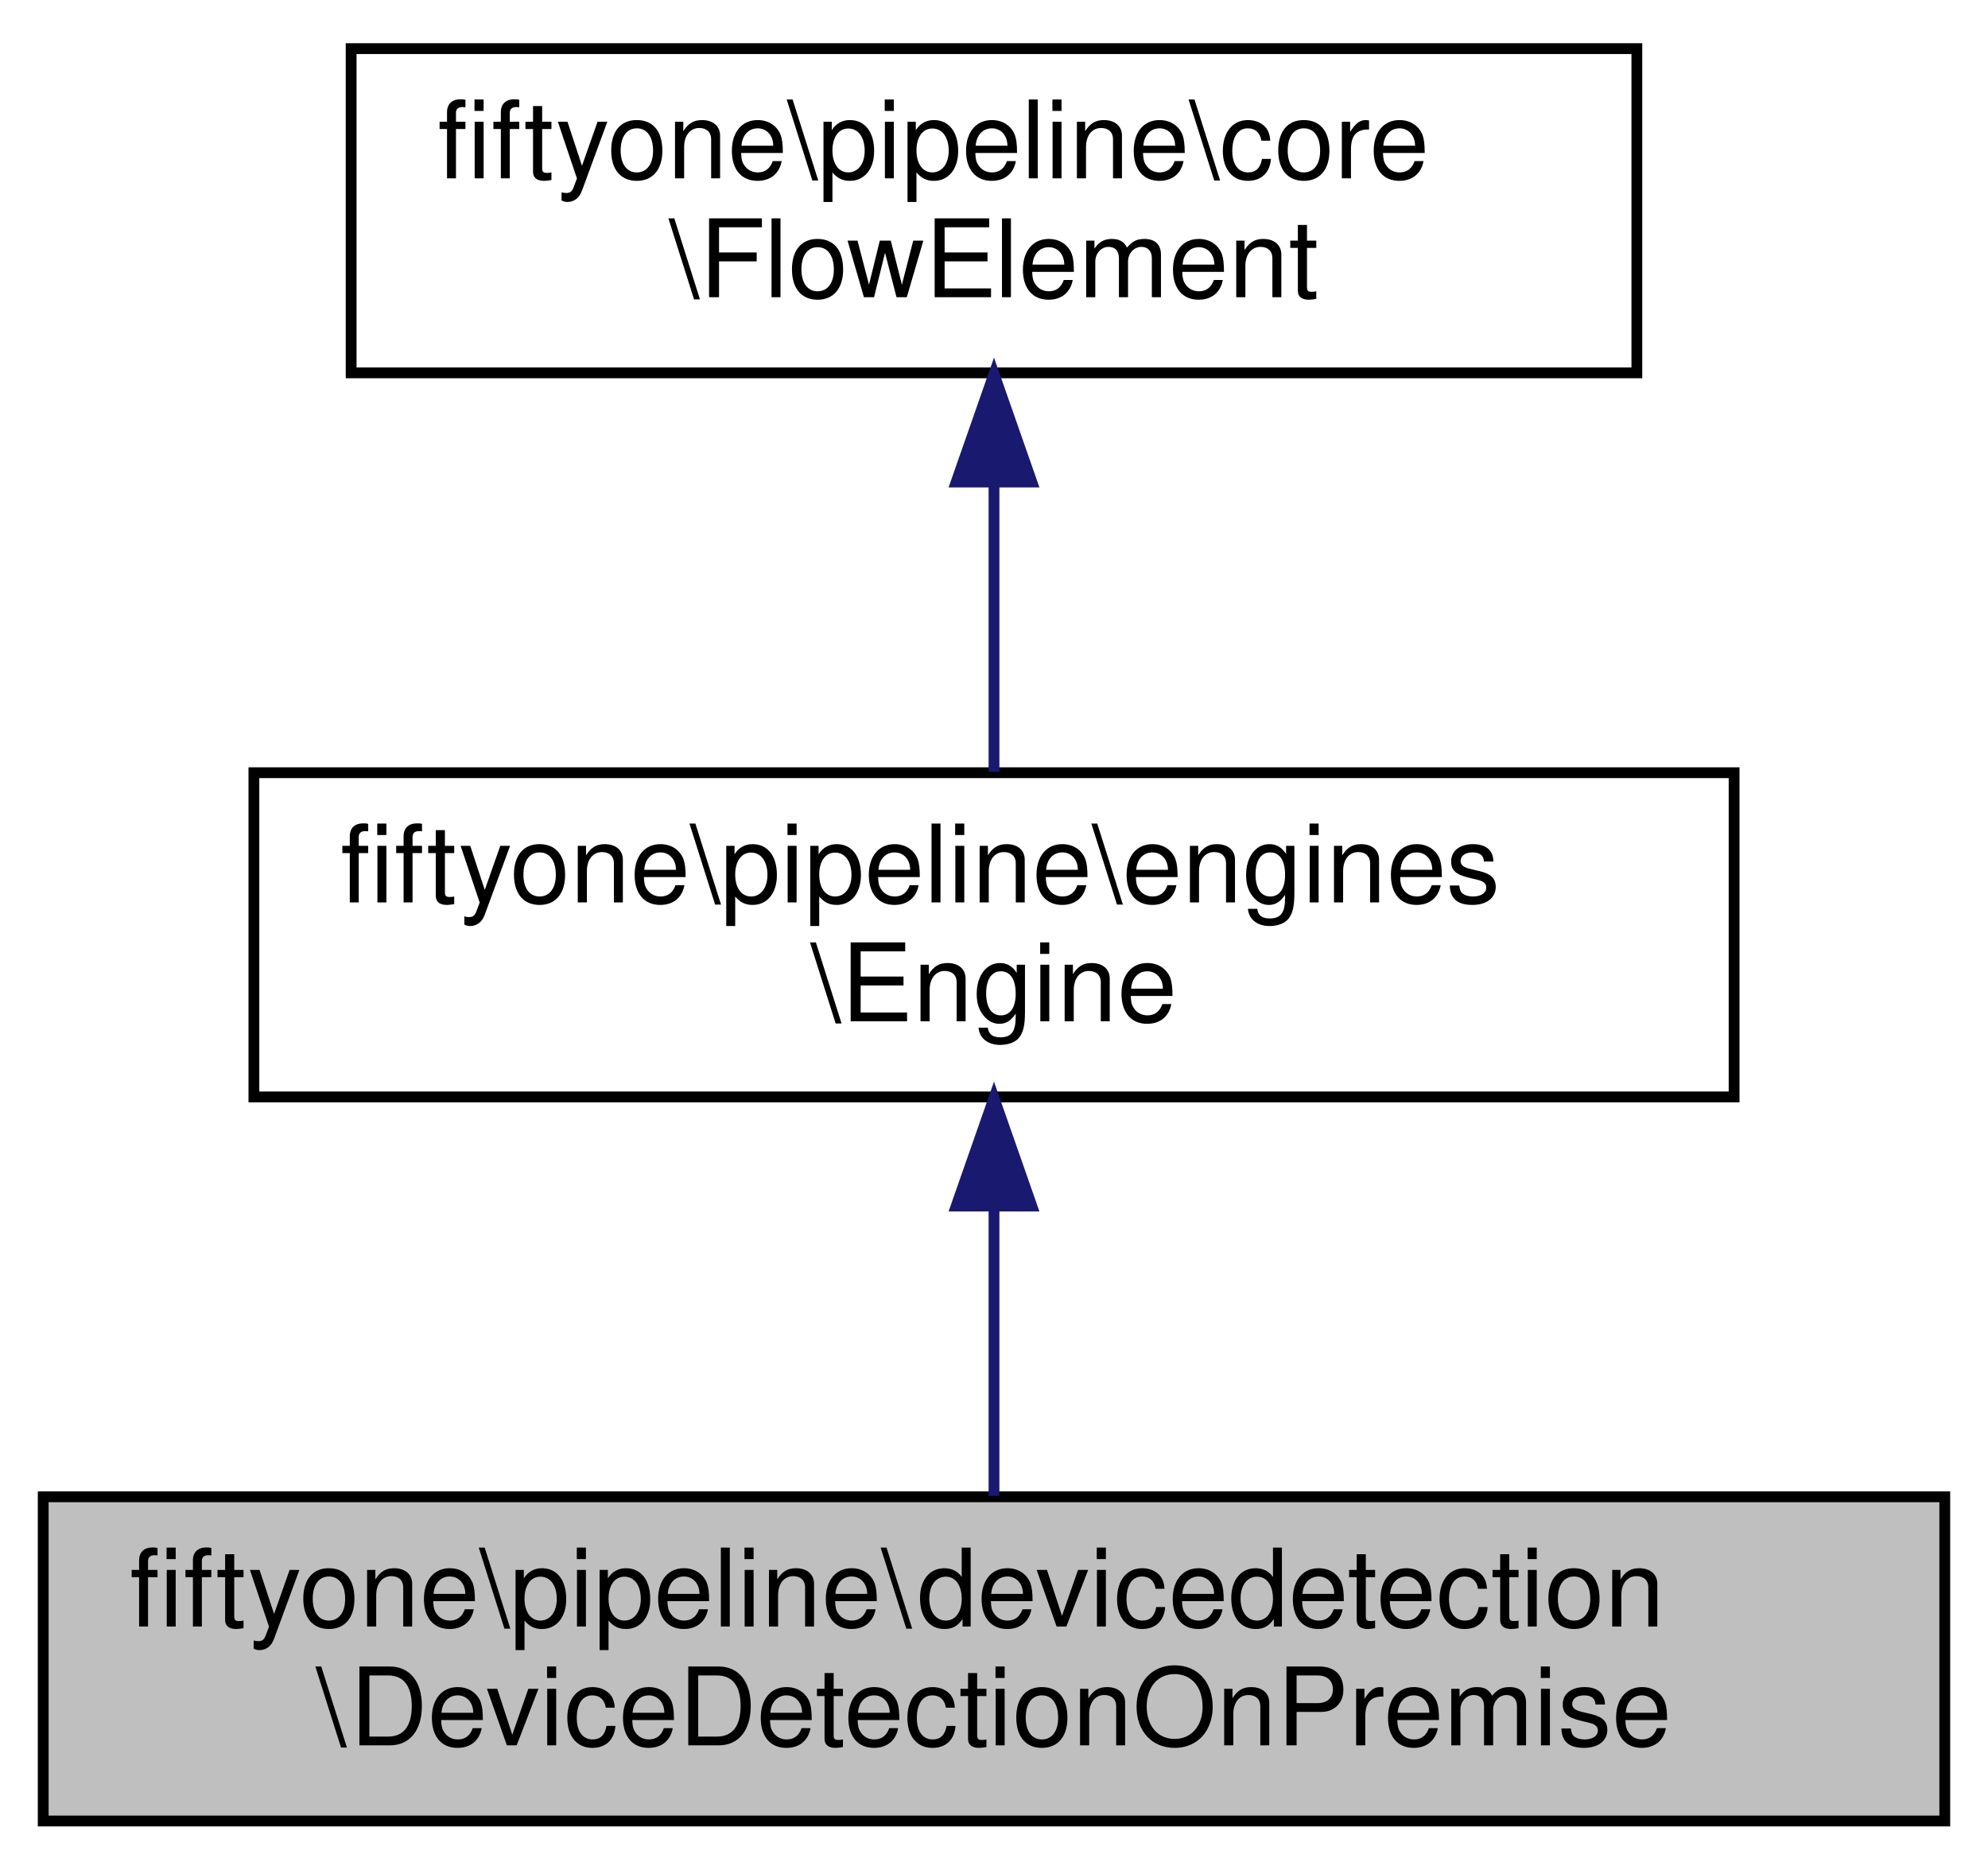
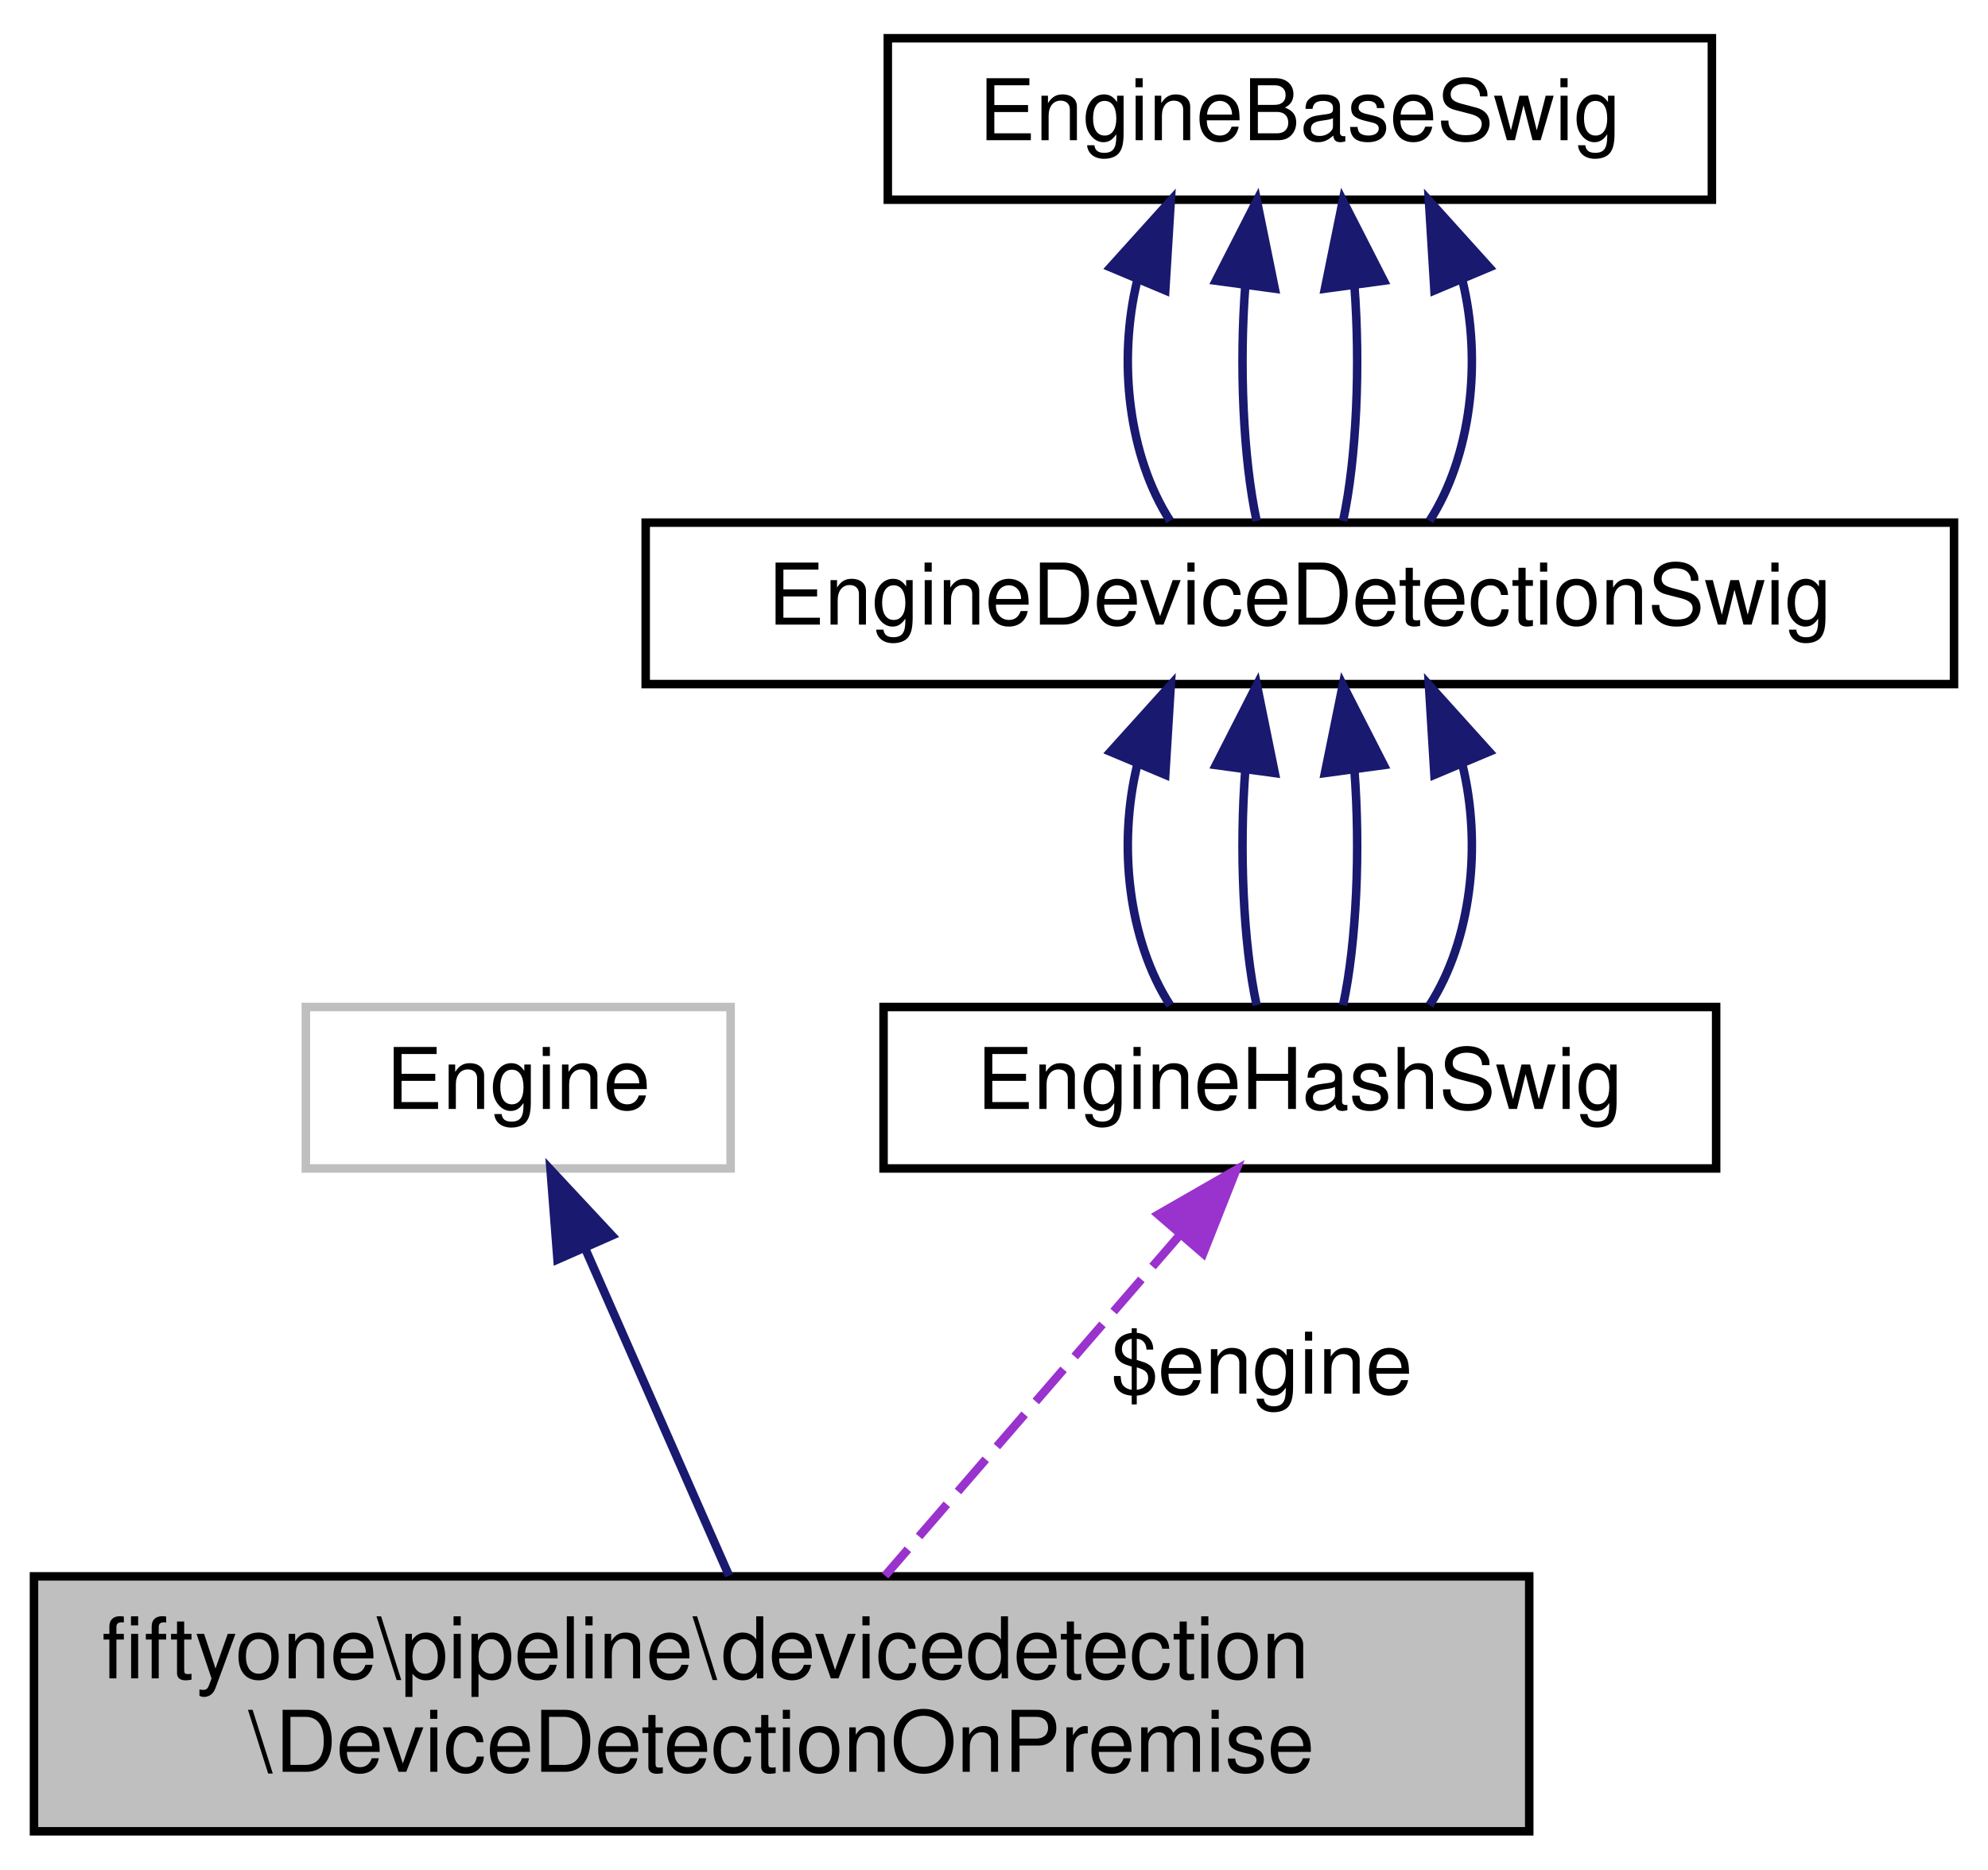
- <svg xmlns="http://www.w3.org/2000/svg" xmlns:xlink="http://www.w3.org/1999/xlink" width="184pt" height="173pt" viewBox="0.00 0.00 184.00 173.00">
-   <g id="graph0" class="graph" transform="scale(1 1) rotate(0) translate(4 169)">
+ <svg xmlns="http://www.w3.org/2000/svg" xmlns:xlink="http://www.w3.org/1999/xlink" width="234pt" height="220pt" viewBox="0.00 0.00 234.00 220.00">
+   <g id="graph0" class="graph" transform="scale(1 1) rotate(0) translate(4 216)">
    <g id="node1" class="node">
      <g id="a_node1">
        <a xlink:title=" ">
          <polygon fill="#bfbfbf" stroke="black" points="0,-0.5 0,-30.5 176,-30.5 176,-0.5 0,-0.5" />
          <text text-anchor="start" x="8" y="-18.5" font-family="Helvetica,sans-Serif" font-size="10.00">fiftyone\pipeline\devicedetection</text>
          <text text-anchor="middle" x="88" y="-7.5" font-family="Helvetica,sans-Serif" font-size="10.00">\DeviceDetectionOnPremise</text>
        </a>
      </g>
    </g>
    <g id="node2" class="node">
      <g id="a_node2">
-         <a xlink:href="classfiftyone_1_1pipeline_1_1engines_1_1_engine.html" target="_top" xlink:title="An engine is an extension of the Pipeline Core flowElement class It allows for a cache,...">
-           <polygon fill="none" stroke="black" points="19.5,-67.5 19.5,-97.5 156.5,-97.5 156.5,-67.5 19.5,-67.5" />
-           <text text-anchor="start" x="27.5" y="-85.5" font-family="Helvetica,sans-Serif" font-size="10.00">fiftyone\pipeline\engines</text>
-           <text text-anchor="middle" x="88" y="-74.5" font-family="Helvetica,sans-Serif" font-size="10.00">\Engine</text>
+         <a xlink:title=" ">
+           <polygon fill="none" stroke="#bfbfbf" points="32,-78.5 32,-97.5 82,-97.5 82,-78.5 32,-78.5" />
+           <text text-anchor="middle" x="57" y="-85.5" font-family="Helvetica,sans-Serif" font-size="10.00">Engine</text>
        </a>
      </g>
    </g>
    <g id="edge1" class="edge">
-       <path fill="none" stroke="midnightblue" d="M88,-57.11C88,-48.15 88,-38.32 88,-30.58" />
-       <polygon fill="midnightblue" stroke="midnightblue" points="84.5,-57.4 88,-67.4 91.5,-57.4 84.5,-57.4" />
+       <path fill="none" stroke="midnightblue" d="M64.93,-68.96C70.18,-57.03 76.96,-41.61 81.81,-30.58" />
+       <polygon fill="midnightblue" stroke="midnightblue" points="61.62,-67.79 60.8,-78.36 68.03,-70.61 61.62,-67.79" />
    </g>
    <g id="node3" class="node">
      <g id="a_node3">
-         <a xlink:href="classfiftyone_1_1pipeline_1_1core_1_1_flow_element.html" target="_top" xlink:title="A FlowElement is placed inside a Pipeline It receives Evidence via a FlowData object It uses this to ...">
-           <polygon fill="none" stroke="black" points="28.5,-134.5 28.5,-164.5 147.5,-164.5 147.5,-134.5 28.5,-134.5" />
-           <text text-anchor="start" x="36.5" y="-152.5" font-family="Helvetica,sans-Serif" font-size="10.00">fiftyone\pipeline\core</text>
-           <text text-anchor="middle" x="88" y="-141.5" font-family="Helvetica,sans-Serif" font-size="10.00">\FlowElement</text>
+         <a xlink:href="class_engine_hash_swig.html" target="_top" xlink:title=" ">
+           <polygon fill="none" stroke="black" points="100,-78.5 100,-97.5 198,-97.5 198,-78.5 100,-78.5" />
+           <text text-anchor="middle" x="149" y="-85.5" font-family="Helvetica,sans-Serif" font-size="10.00">EngineHashSwig</text>
        </a>
      </g>
    </g>
    <g id="edge2" class="edge">
-       <path fill="none" stroke="midnightblue" d="M88,-124.11C88,-115.15 88,-105.32 88,-97.58" />
-       <polygon fill="midnightblue" stroke="midnightblue" points="84.5,-124.4 88,-134.4 91.5,-124.4 84.5,-124.4" />
+       <path fill="none" stroke="#9a32cd" stroke-dasharray="5,2" d="M134.93,-70.74C124.43,-58.6 110.2,-42.16 100.18,-30.58" />
+       <polygon fill="#9a32cd" stroke="#9a32cd" points="132.33,-73.08 141.52,-78.36 137.62,-68.5 132.33,-73.08" />
+       <text text-anchor="middle" x="144.5" y="-52" font-family="Helvetica,sans-Serif" font-size="10.00"> $engine</text>
+     </g>
+     <g id="node4" class="node">
+       <g id="a_node4">
+         <a xlink:href="class_engine_device_detection_swig.html" target="_top" xlink:title=" ">
+           <polygon fill="none" stroke="black" points="72,-135.5 72,-154.5 226,-154.5 226,-135.5 72,-135.5" />
+           <text text-anchor="middle" x="149" y="-142.5" font-family="Helvetica,sans-Serif" font-size="10.00">EngineDeviceDetectionSwig</text>
+         </a>
+       </g>
+     </g>
+     <g id="edge3" class="edge">
+       <path fill="none" stroke="midnightblue" d="M129.87,-126.03C127.55,-116.53 128.83,-105.3 133.73,-97.71" />
+       <polygon fill="midnightblue" stroke="midnightblue" points="126.71,-127.54 133.81,-135.41 133.16,-124.83 126.71,-127.54" />
+     </g>
+     <g id="edge8" class="edge">
+       <path fill="none" stroke="midnightblue" d="M142.58,-125.42C141.87,-116.05 142.31,-105.14 143.91,-97.71" />
+       <polygon fill="midnightblue" stroke="midnightblue" points="139.12,-125.97 143.94,-135.41 146.05,-125.03 139.12,-125.97" />
+     </g>
+     <g id="edge9" class="edge">
+       <path fill="none" stroke="midnightblue" d="M155.42,-125.42C156.13,-116.05 155.69,-105.14 154.09,-97.71" />
+       <polygon fill="midnightblue" stroke="midnightblue" points="151.95,-125.03 154.06,-135.41 158.88,-125.97 151.95,-125.03" />
+     </g>
+     <g id="edge10" class="edge">
+       <path fill="none" stroke="midnightblue" d="M168.13,-126.03C170.45,-116.53 169.17,-105.3 164.27,-97.71" />
+       <polygon fill="midnightblue" stroke="midnightblue" points="164.84,-124.83 164.19,-135.41 171.29,-127.54 164.84,-124.83" />
+     </g>
+     <g id="node5" class="node">
+       <g id="a_node5">
+         <a xlink:href="class_engine_base_swig.html" target="_top" xlink:title=" ">
+           <polygon fill="none" stroke="black" points="100.5,-192.5 100.5,-211.5 197.5,-211.5 197.5,-192.5 100.5,-192.5" />
+           <text text-anchor="middle" x="149" y="-199.5" font-family="Helvetica,sans-Serif" font-size="10.00">EngineBaseSwig</text>
+         </a>
+       </g>
+     </g>
+     <g id="edge4" class="edge">
+       <path fill="none" stroke="midnightblue" d="M129.87,-183.03C127.55,-173.53 128.83,-162.3 133.73,-154.71" />
+       <polygon fill="midnightblue" stroke="midnightblue" points="126.71,-184.54 133.81,-192.41 133.16,-181.83 126.71,-184.54" />
+     </g>
+     <g id="edge5" class="edge">
+       <path fill="none" stroke="midnightblue" d="M142.58,-182.42C141.87,-173.05 142.31,-162.14 143.91,-154.71" />
+       <polygon fill="midnightblue" stroke="midnightblue" points="139.12,-182.97 143.94,-192.41 146.05,-182.03 139.12,-182.97" />
+     </g>
+     <g id="edge6" class="edge">
+       <path fill="none" stroke="midnightblue" d="M155.42,-182.42C156.13,-173.05 155.69,-162.14 154.09,-154.71" />
+       <polygon fill="midnightblue" stroke="midnightblue" points="151.95,-182.03 154.06,-192.41 158.88,-182.97 151.95,-182.03" />
+     </g>
+     <g id="edge7" class="edge">
+       <path fill="none" stroke="midnightblue" d="M168.13,-183.03C170.45,-173.53 169.17,-162.3 164.27,-154.71" />
+       <polygon fill="midnightblue" stroke="midnightblue" points="164.84,-181.83 164.19,-192.41 171.29,-184.54 164.84,-181.83" />
    </g>
  </g>
</svg>
